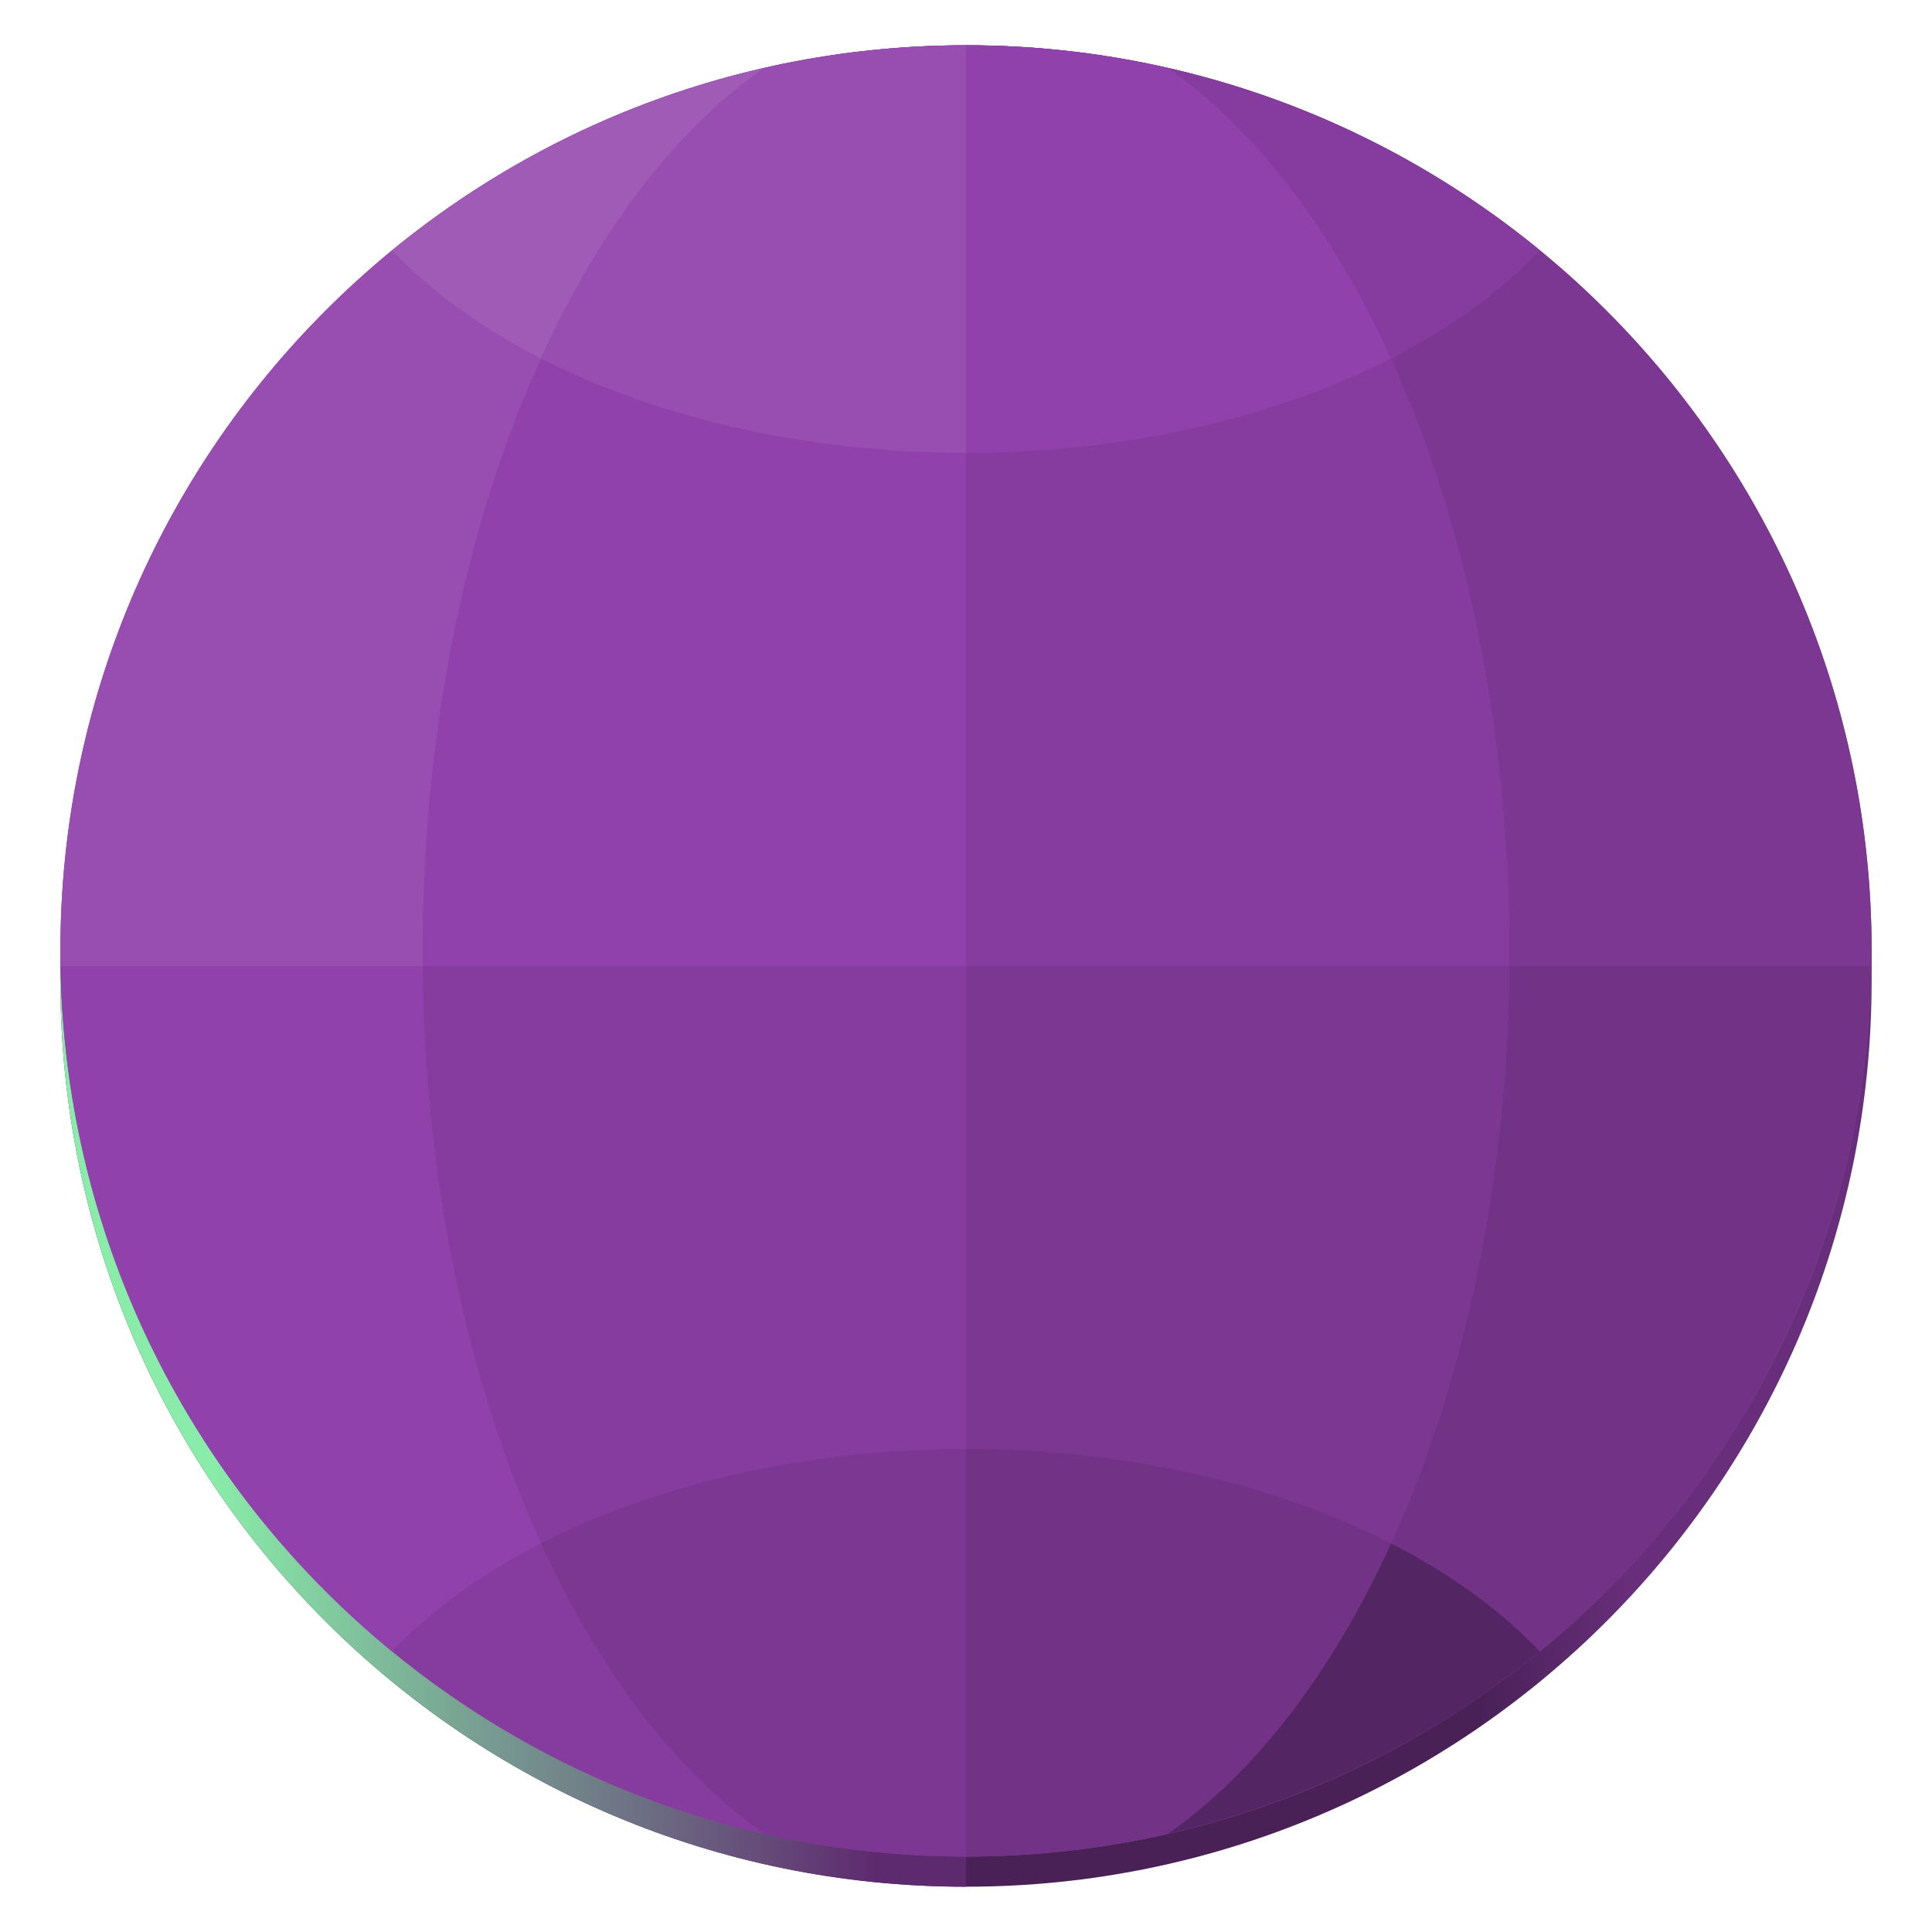
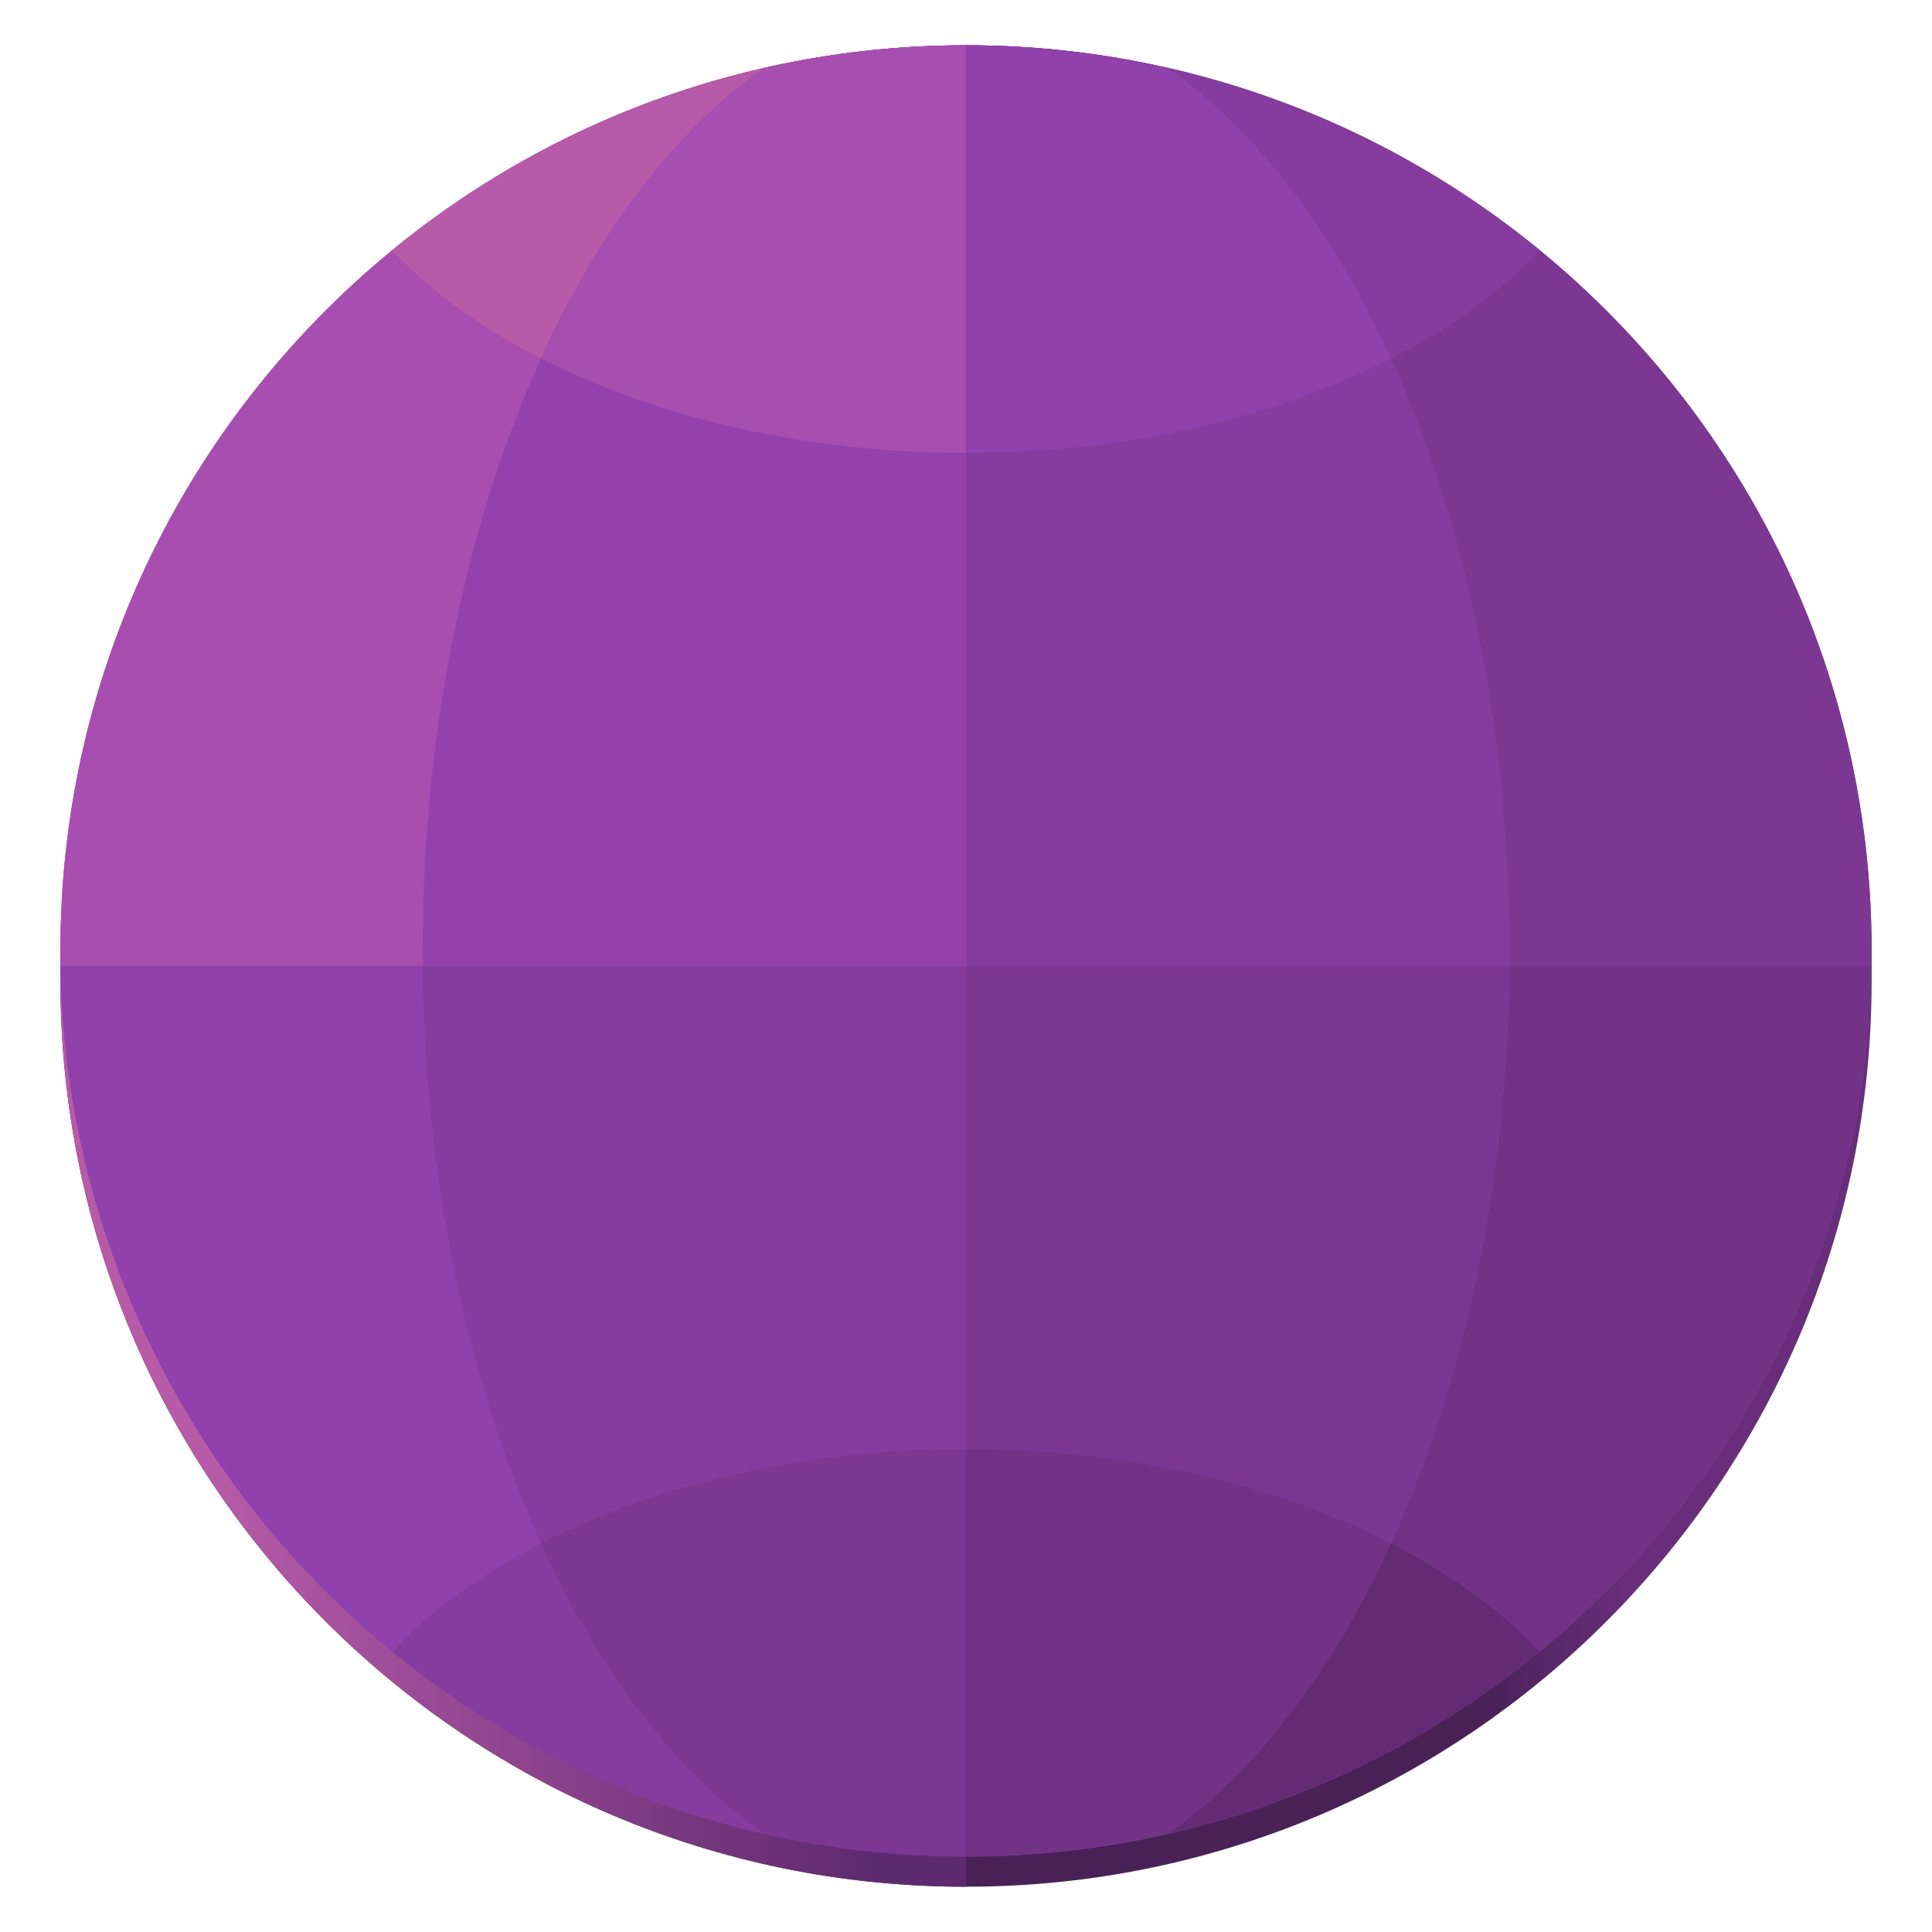
- <svg xmlns="http://www.w3.org/2000/svg" height="128px" viewBox="0 0 128 128" width="128px">
+ <svg xmlns="http://www.w3.org/2000/svg" height="128px" viewBox="0 0 128 128" width="128px" version="1.1" id="svg28">
+   <defs id="defs28" />
  <linearGradient id="a" gradientUnits="userSpaceOnUse" x1="98" x2="108" y1="112" y2="112">
-     <stop offset="0" stop-color="#492157" />
-     <stop offset="1" stop-color="#682e7b" />
+     <stop offset="0" stop-color="#492157" id="stop1" />
+     <stop offset="1" stop-color="#682e7b" id="stop2" />
  </linearGradient>
  <linearGradient id="b" gradientTransform="matrix(0 -1 1 0 -157 121)" gradientUnits="userSpaceOnUse" x1="1" x2="1" y1="215" y2="171">
-     <stop offset="0" stop-color="#5e2a6f" />
-     <stop offset="1" stop-color="#89eda9" />
+     <stop offset="0" stop-color="#5e2a6f" id="stop3" />
+     <stop offset="1" stop-color="#89eda9" id="stop4" style="stop-color:#b75ba8;stop-opacity:1;" />
  </linearGradient>
-   <filter id="c" height="100%" width="100%" x="0%" y="0%">
-     <feColorMatrix in="SourceGraphic" type="matrix" values="0 0 0 0 1 0 0 0 0 1 0 0 0 0 1 0 0 0 1 0" />
+   <filter id="c" height="1" width="1" x="0" y="0">
+     <feColorMatrix in="SourceGraphic" type="matrix" values="0 0 0 0 1 0 0 0 0 1 0 0 0 0 1 0 0 0 1 0" id="feColorMatrix4" />
  </filter>
  <mask id="d">
-     <g filter="url(#c)">
-       <rect fill-opacity="0.5" height="128" width="128" />
+     <g filter="url(#c)" id="g4">
+       <rect fill-opacity="0.5" height="128" width="128" id="rect4" />
    </g>
  </mask>
  <clipPath id="e">
-     <rect height="152" width="192" />
+     <rect height="152" width="192" id="rect5" />
  </clipPath>
  <mask id="f">
-     <g filter="url(#c)">
-       <rect fill-opacity="0.5" height="128" width="128" />
+     <g filter="url(#c)" id="g6">
+       <rect fill-opacity="0.5" height="128" width="128" id="rect6" />
    </g>
  </mask>
  <clipPath id="g">
-     <rect height="152" width="192" />
+     <rect height="152" width="192" id="rect7" />
  </clipPath>
  <mask id="h">
-     <g filter="url(#c)">
-       <rect fill-opacity="0.5" height="128" width="128" />
+     <g filter="url(#c)" id="g8">
+       <rect fill-opacity="0.5" height="128" width="128" id="rect8" />
    </g>
  </mask>
  <clipPath id="i">
-     <rect height="152" width="192" />
+     <rect height="152" width="192" id="rect9" />
  </clipPath>
-   <path d="m 64 5 c 33.137 0 60 26.863 60 60 s -26.863 60 -60 60 s -60 -26.863 -60 -60 s 26.863 -60 60 -60 z m 0 0" fill="url(#a)" />
-   <path d="m 64 5 c -33.137 0 -60 26.863 -60 60 s 26.863 60 60 60 z m 0 0" fill="url(#b)" />
-   <path d="m 124 63 c 0 33.137 -26.863 60 -60 60 s -60 -26.863 -60 -60 s 26.863 -60 60 -60 s 60 26.863 60 60 z m 0 0" fill="#863c9f" />
-   <path d="m 28.004 64 c 0.125 13.914 2.883 27.367 7.836 38.25 c -3.941 2.016 -7.281 4.441 -9.863 7.16 c -13.641 -11.172 -21.676 -27.781 -21.969 -45.41 z m 0 0" fill="#9141AC" />
-   <path d="m 64 96 v 27 c -4.5 0 -8.988 -0.508 -13.375 -1.512 c -5.801 -4.059 -10.895 -10.691 -14.781 -19.238 c 7.902 -4.039 17.867 -6.25 28.156 -6.25 z m 0 0" fill="#7c3793" />
-   <path d="m 99.996 64 c -0.125 13.914 -2.883 27.367 -7.84 38.25 c 3.945 2.016 7.281 4.441 9.863 7.16 c 13.641 -11.172 21.676 -27.781 21.973 -45.41 z m 0 0" fill="#723387" />
-   <path d="m 64 64 v 59 c 4.5 0 8.988 -0.508 13.375 -1.512 c 13.473 -9.434 22.391 -32.098 22.621 -57.488 z m 0 0" fill="#7c3793" />
-   <path d="m 64 96 v 27 c 4.5 0 8.988 -0.508 13.375 -1.512 c 5.801 -4.059 10.895 -10.691 14.781 -19.238 c -7.902 -4.039 -17.867 -6.25 -28.156 -6.25 z m 0 0" fill="#723387" />
-   <path d="m 92.16 102.25 c -3.891 8.547 -8.984 15.176 -14.781 19.238 c 9.035 -2.066 17.473 -6.203 24.645 -12.078 c -2.582 -2.719 -5.922 -5.145 -9.863 -7.16 z m 0 0" fill="#542563" />
-   <path d="m 64 3 c -33.137 0 -60 26.863 -60 60 c 0 0.332 0.004 0.668 0.008 1 h 59.992 z m 0 0" fill="#984eb1" />
-   <path d="m 50.625 4.508 c -9.039 2.07 -17.477 6.203 -24.648 12.078 c 2.582 2.723 5.922 5.145 9.867 7.164 c 3.891 -8.551 8.984 -15.18 14.781 -19.242 z m 0 0" fill="#a05bb7" />
-   <path d="m 64 3 c -4.5 0 -8.984 0.508 -13.375 1.508 c -13.664 9.57 -22.625 32.734 -22.625 58.492 c 0 0.332 0 0.668 0.004 1 h 35.996 z m 0 0" fill="#9141AC" />
-   <path d="m 64 3 c -4.5 0 -8.984 0.508 -13.375 1.508 c -5.797 4.062 -10.891 10.691 -14.781 19.242 c 7.906 4.039 17.867 6.25 28.156 6.25 z m 0 0" fill="#984eb1" />
-   <path d="m 64 3 c 33.137 0 60 26.863 60 60 c 0 0.332 -0.004 0.668 -0.008 1 h -59.992 z m 0 0" fill="#7c3793" />
-   <path d="m 77.375 4.508 c 9.039 2.07 17.477 6.203 24.648 12.078 c -2.582 2.723 -5.922 5.145 -9.863 7.16 c -3.895 -8.547 -8.988 -15.176 -14.785 -19.238 z m 0 0" fill="#863c9f" />
-   <path d="m 64 3 c 4.5 0 8.988 0.508 13.375 1.508 c 13.664 9.57 22.625 32.734 22.625 58.492 c 0 0.332 0 0.668 -0.004 1 h -35.996 z m 0 0" fill="#863c9f" />
-   <path d="m 64 3 c 4.5 0 8.988 0.508 13.375 1.508 c 5.797 4.062 10.891 10.691 14.781 19.238 c -7.906 4.043 -17.867 6.254 -28.156 6.254 z m 0 0" fill="#9141AC" />
-   <g clip-path="url(#e)" mask="url(#d)" transform="matrix(1 0 0 1 -8 -16)">
-     <path d="m 169.5 24 v 1 h 13 v -1 z m 0 0" fill="#2e3436" />
+   <path d="m 64 5 c 33.137 0 60 26.863 60 60 s -26.863 60 -60 60 s -60 -26.863 -60 -60 s 26.863 -60 60 -60 z m 0 0" fill="url(#a)" id="path9" />
+   <path d="m 64 5 c -33.137 0 -60 26.863 -60 60 s 26.863 60 60 60 z m 0 0" fill="url(#b)" id="path10" />
+   <path d="m 124 63 c 0 33.137 -26.863 60 -60 60 s -60 -26.863 -60 -60 s 26.863 -60 60 -60 s 60 26.863 60 60 z m 0 0" fill="#863c9f" id="path11" />
+   <path d="m 28.004 64 c 0.125 13.914 2.883 27.367 7.836 38.25 c -3.941 2.016 -7.281 4.441 -9.863 7.16 c -13.641 -11.172 -21.676 -27.781 -21.969 -45.41 z m 0 0" fill="#9141AC" id="path12" />
+   <path d="m 64 96 v 27 c -4.5 0 -8.988 -0.508 -13.375 -1.512 c -5.801 -4.059 -10.895 -10.691 -14.781 -19.238 c 7.902 -4.039 17.867 -6.25 28.156 -6.25 z m 0 0" fill="#7c3793" id="path13" />
+   <path d="m 99.996 64 c -0.125 13.914 -2.883 27.367 -7.84 38.25 c 3.945 2.016 7.281 4.441 9.863 7.16 c 13.641 -11.172 21.676 -27.781 21.973 -45.41 z m 0 0" fill="#723387" id="path14" />
+   <path d="m 64 64 v 59 c 4.5 0 8.988 -0.508 13.375 -1.512 c 13.473 -9.434 22.391 -32.098 22.621 -57.488 z m 0 0" fill="#7c3793" id="path15" />
+   <path d="m 64 96 v 27 c 4.5 0 8.988 -0.508 13.375 -1.512 c 5.801 -4.059 10.895 -10.691 14.781 -19.238 c -7.902 -4.039 -17.867 -6.25 -28.156 -6.25 z m 0 0" fill="#723387" id="path16" />
+   <path d="m 92.16 102.25 c -3.891 8.547 -8.984 15.176 -14.781 19.238 c 9.035 -2.066 17.473 -6.203 24.645 -12.078 c -2.582 -2.719 -5.922 -5.145 -9.863 -7.16 z m 0 0" fill="#542563" id="path17" style="fill:#622b74;fill-opacity:1" />
+   <path d="m 64 3 c -33.137 0 -60 26.863 -60 60 c 0 0.332 0.004 0.668 0.008 1 h 59.992 z m 0 0" fill="#984eb1" id="path18" style="fill:#a94eb1;fill-opacity:1" />
+   <path d="m 50.625 4.508 c -9.039 2.07 -17.477 6.203 -24.648 12.078 c 2.582 2.723 5.922 5.145 9.867 7.164 c 3.891 -8.551 8.984 -15.18 14.781 -19.242 z m 0 0" fill="#a05bb7" id="path19" style="fill:#b75ba8;fill-opacity:1" />
+   <path d="m 64 3 c -4.5 0 -8.984 0.508 -13.375 1.508 c -13.664 9.57 -22.625 32.734 -22.625 58.492 c 0 0.332 0 0.668 0.004 1 h 35.996 z m 0 0" fill="#9141AC" id="path20" style="fill:#9541ac;fill-opacity:1" />
+   <path d="m 64 3 c -4.5 0 -8.984 0.508 -13.375 1.508 c -5.797 4.062 -10.891 10.691 -14.781 19.242 c 7.906 4.039 17.867 6.25 28.156 6.25 z m 0 0" fill="#984eb1" id="path21" style="fill:#a74eb1;fill-opacity:1" />
+   <path d="m 64 3 c 33.137 0 60 26.863 60 60 c 0 0.332 -0.004 0.668 -0.008 1 h -59.992 z m 0 0" fill="#7c3793" id="path22" />
+   <path d="m 77.375 4.508 c 9.039 2.07 17.477 6.203 24.648 12.078 c -2.582 2.723 -5.922 5.145 -9.863 7.16 c -3.895 -8.547 -8.988 -15.176 -14.785 -19.238 z m 0 0" fill="#863c9f" id="path23" />
+   <path d="m 64 3 c 4.5 0 8.988 0.508 13.375 1.508 c 13.664 9.57 22.625 32.734 22.625 58.492 c 0 0.332 0 0.668 -0.004 1 h -35.996 z m 0 0" fill="#863c9f" id="path24" />
+   <path d="m 64 3 c 4.5 0 8.988 0.508 13.375 1.508 c 5.797 4.062 10.891 10.691 14.781 19.238 c -7.906 4.043 -17.867 6.254 -28.156 6.254 z m 0 0" fill="#9141AC" id="path25" />
+   <g clip-path="url(#e)" mask="url(#d)" transform="matrix(1 0 0 1 -8 -16)" id="g26">
+     <path d="m 169.5 24 v 1 h 13 v -1 z m 0 0" fill="#2e3436" id="path26" />
  </g>
-   <g clip-path="url(#g)" mask="url(#f)" transform="matrix(1 0 0 1 -8 -16)">
-     <path d="m 169.5 21 v 1 h 13 v -1 z m 0 0" fill="#2e3436" />
+   <g clip-path="url(#g)" mask="url(#f)" transform="matrix(1 0 0 1 -8 -16)" id="g27">
+     <path d="m 169.5 21 v 1 h 13 v -1 z m 0 0" fill="#2e3436" id="path27" />
  </g>
-   <g clip-path="url(#i)" mask="url(#h)" transform="matrix(1 0 0 1 -8 -16)">
-     <path d="m 169.5 27 v 1 h 13 v -1 z m 0 0" fill="#2e3436" />
+   <g clip-path="url(#i)" mask="url(#h)" transform="matrix(1 0 0 1 -8 -16)" id="g28">
+     <path d="m 169.5 27 v 1 h 13 v -1 z m 0 0" fill="#2e3436" id="path28" />
  </g>
</svg>
